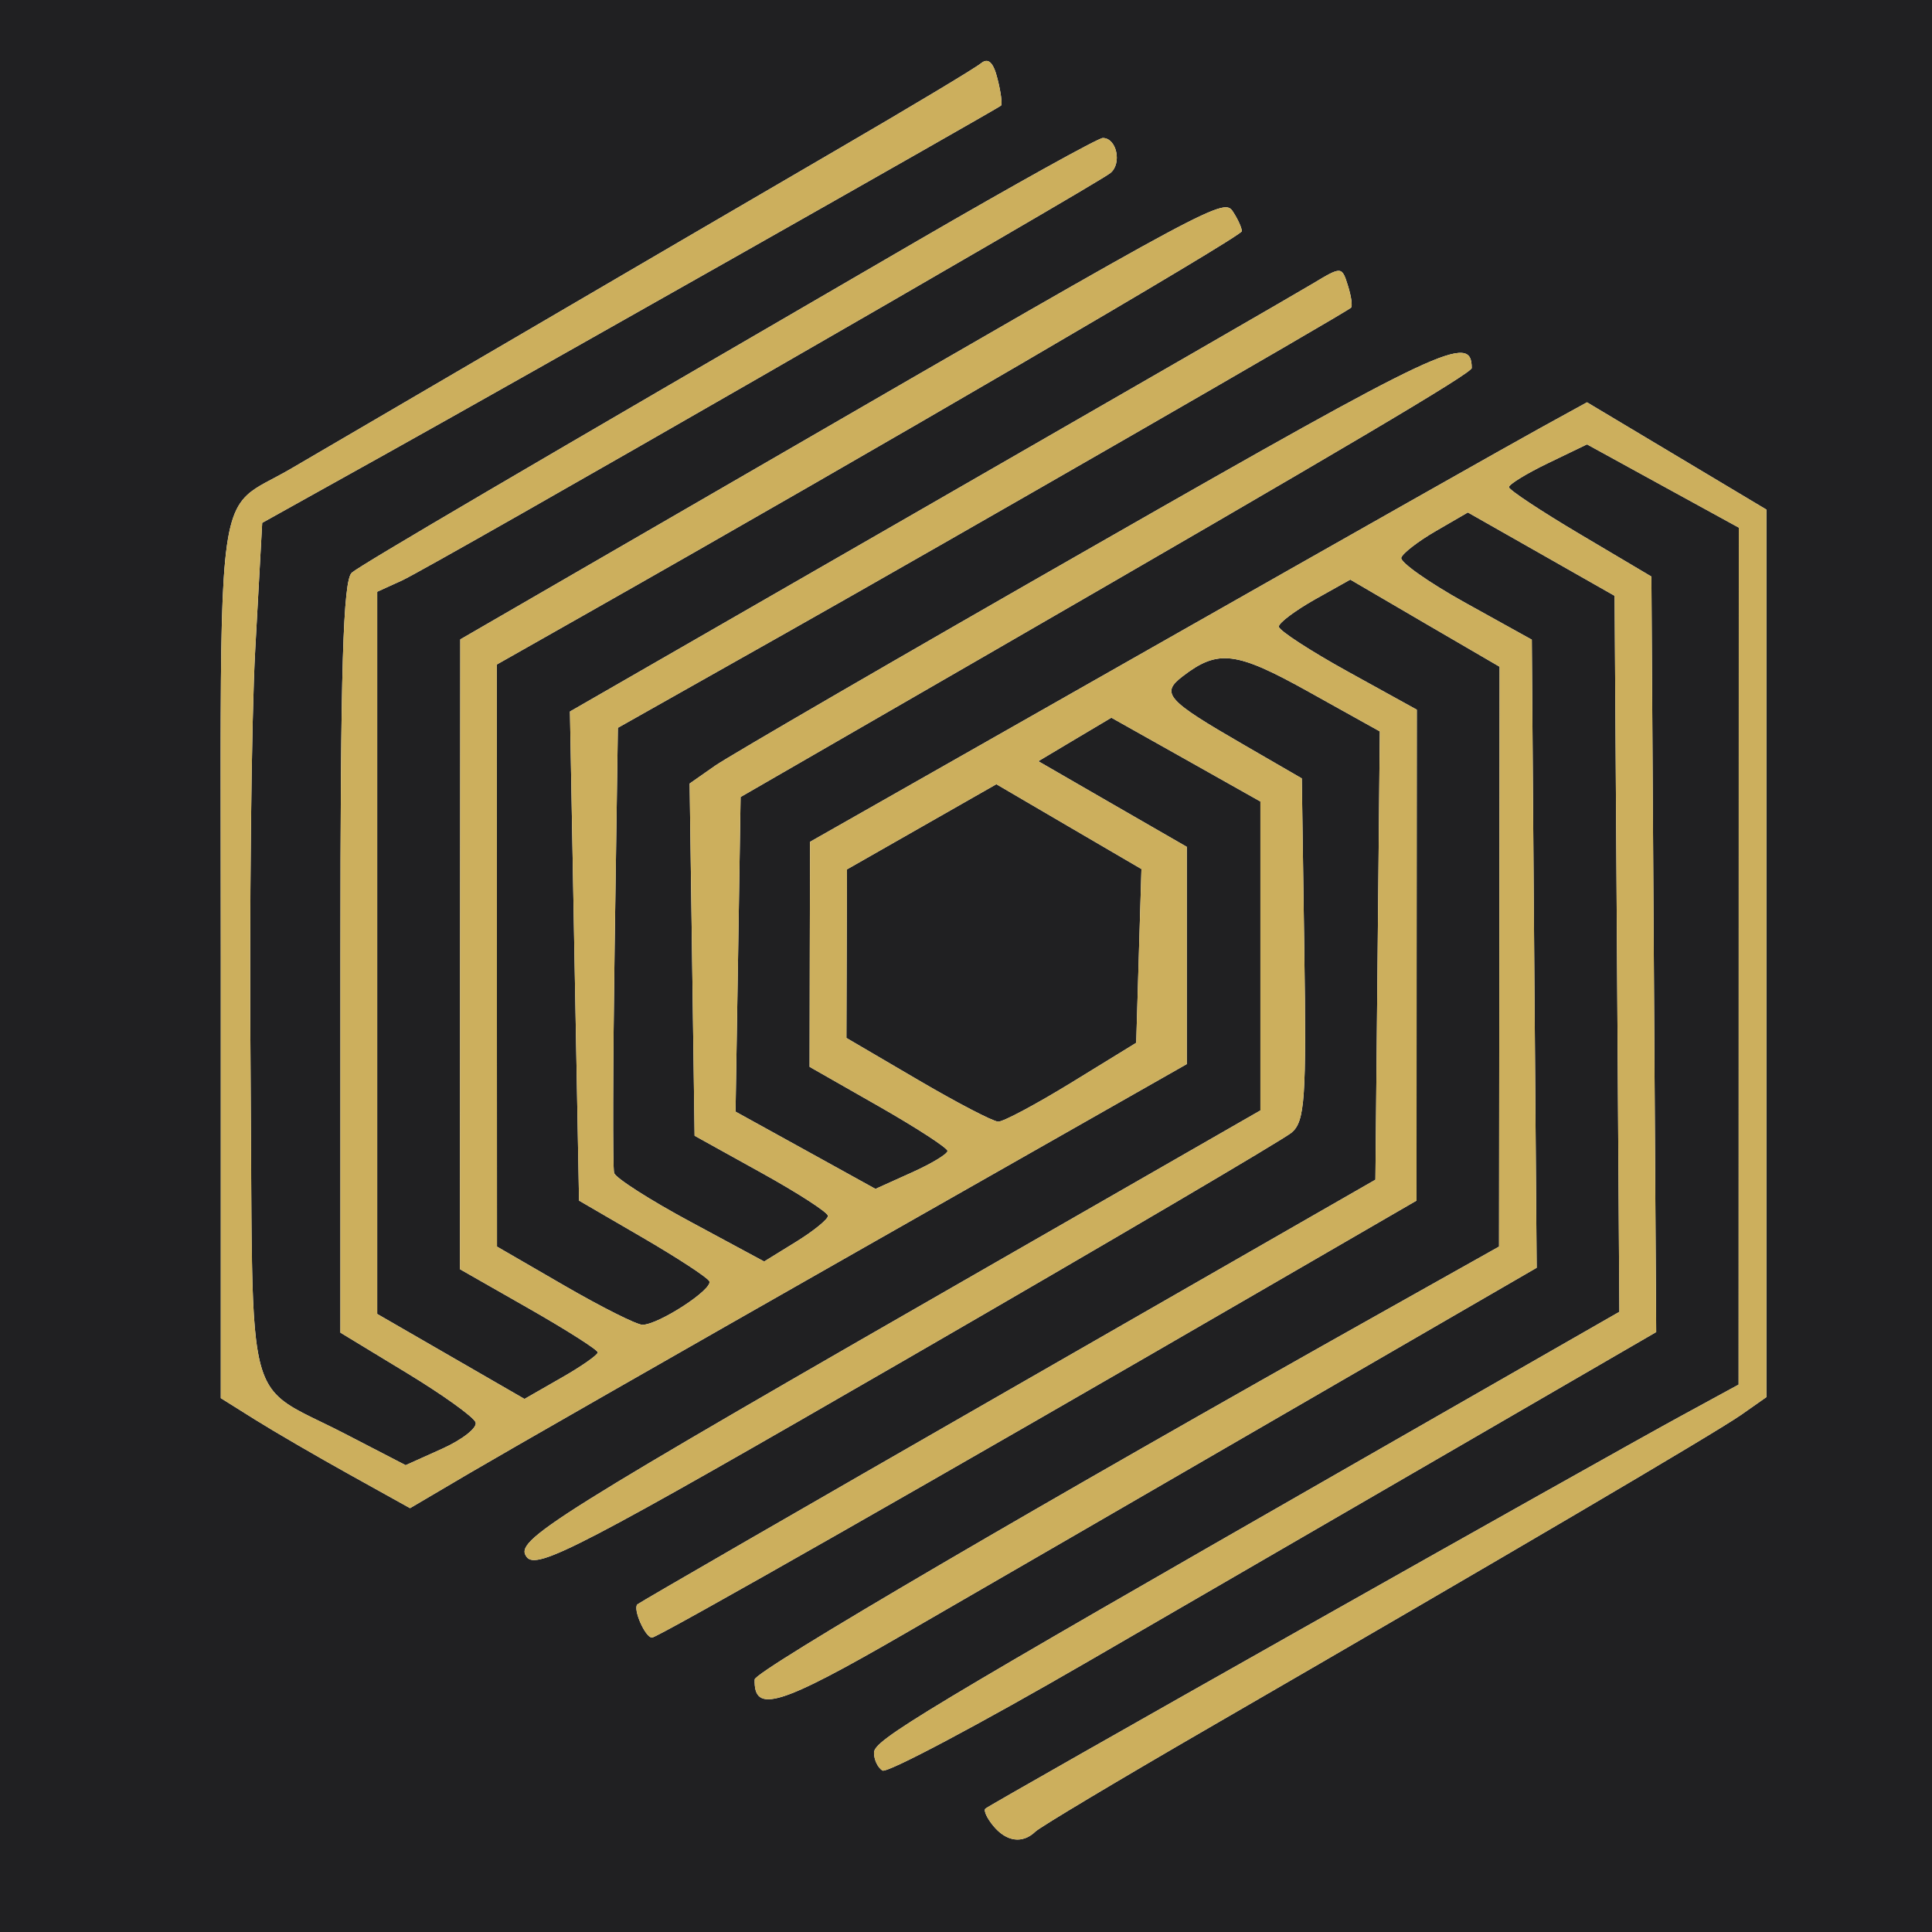
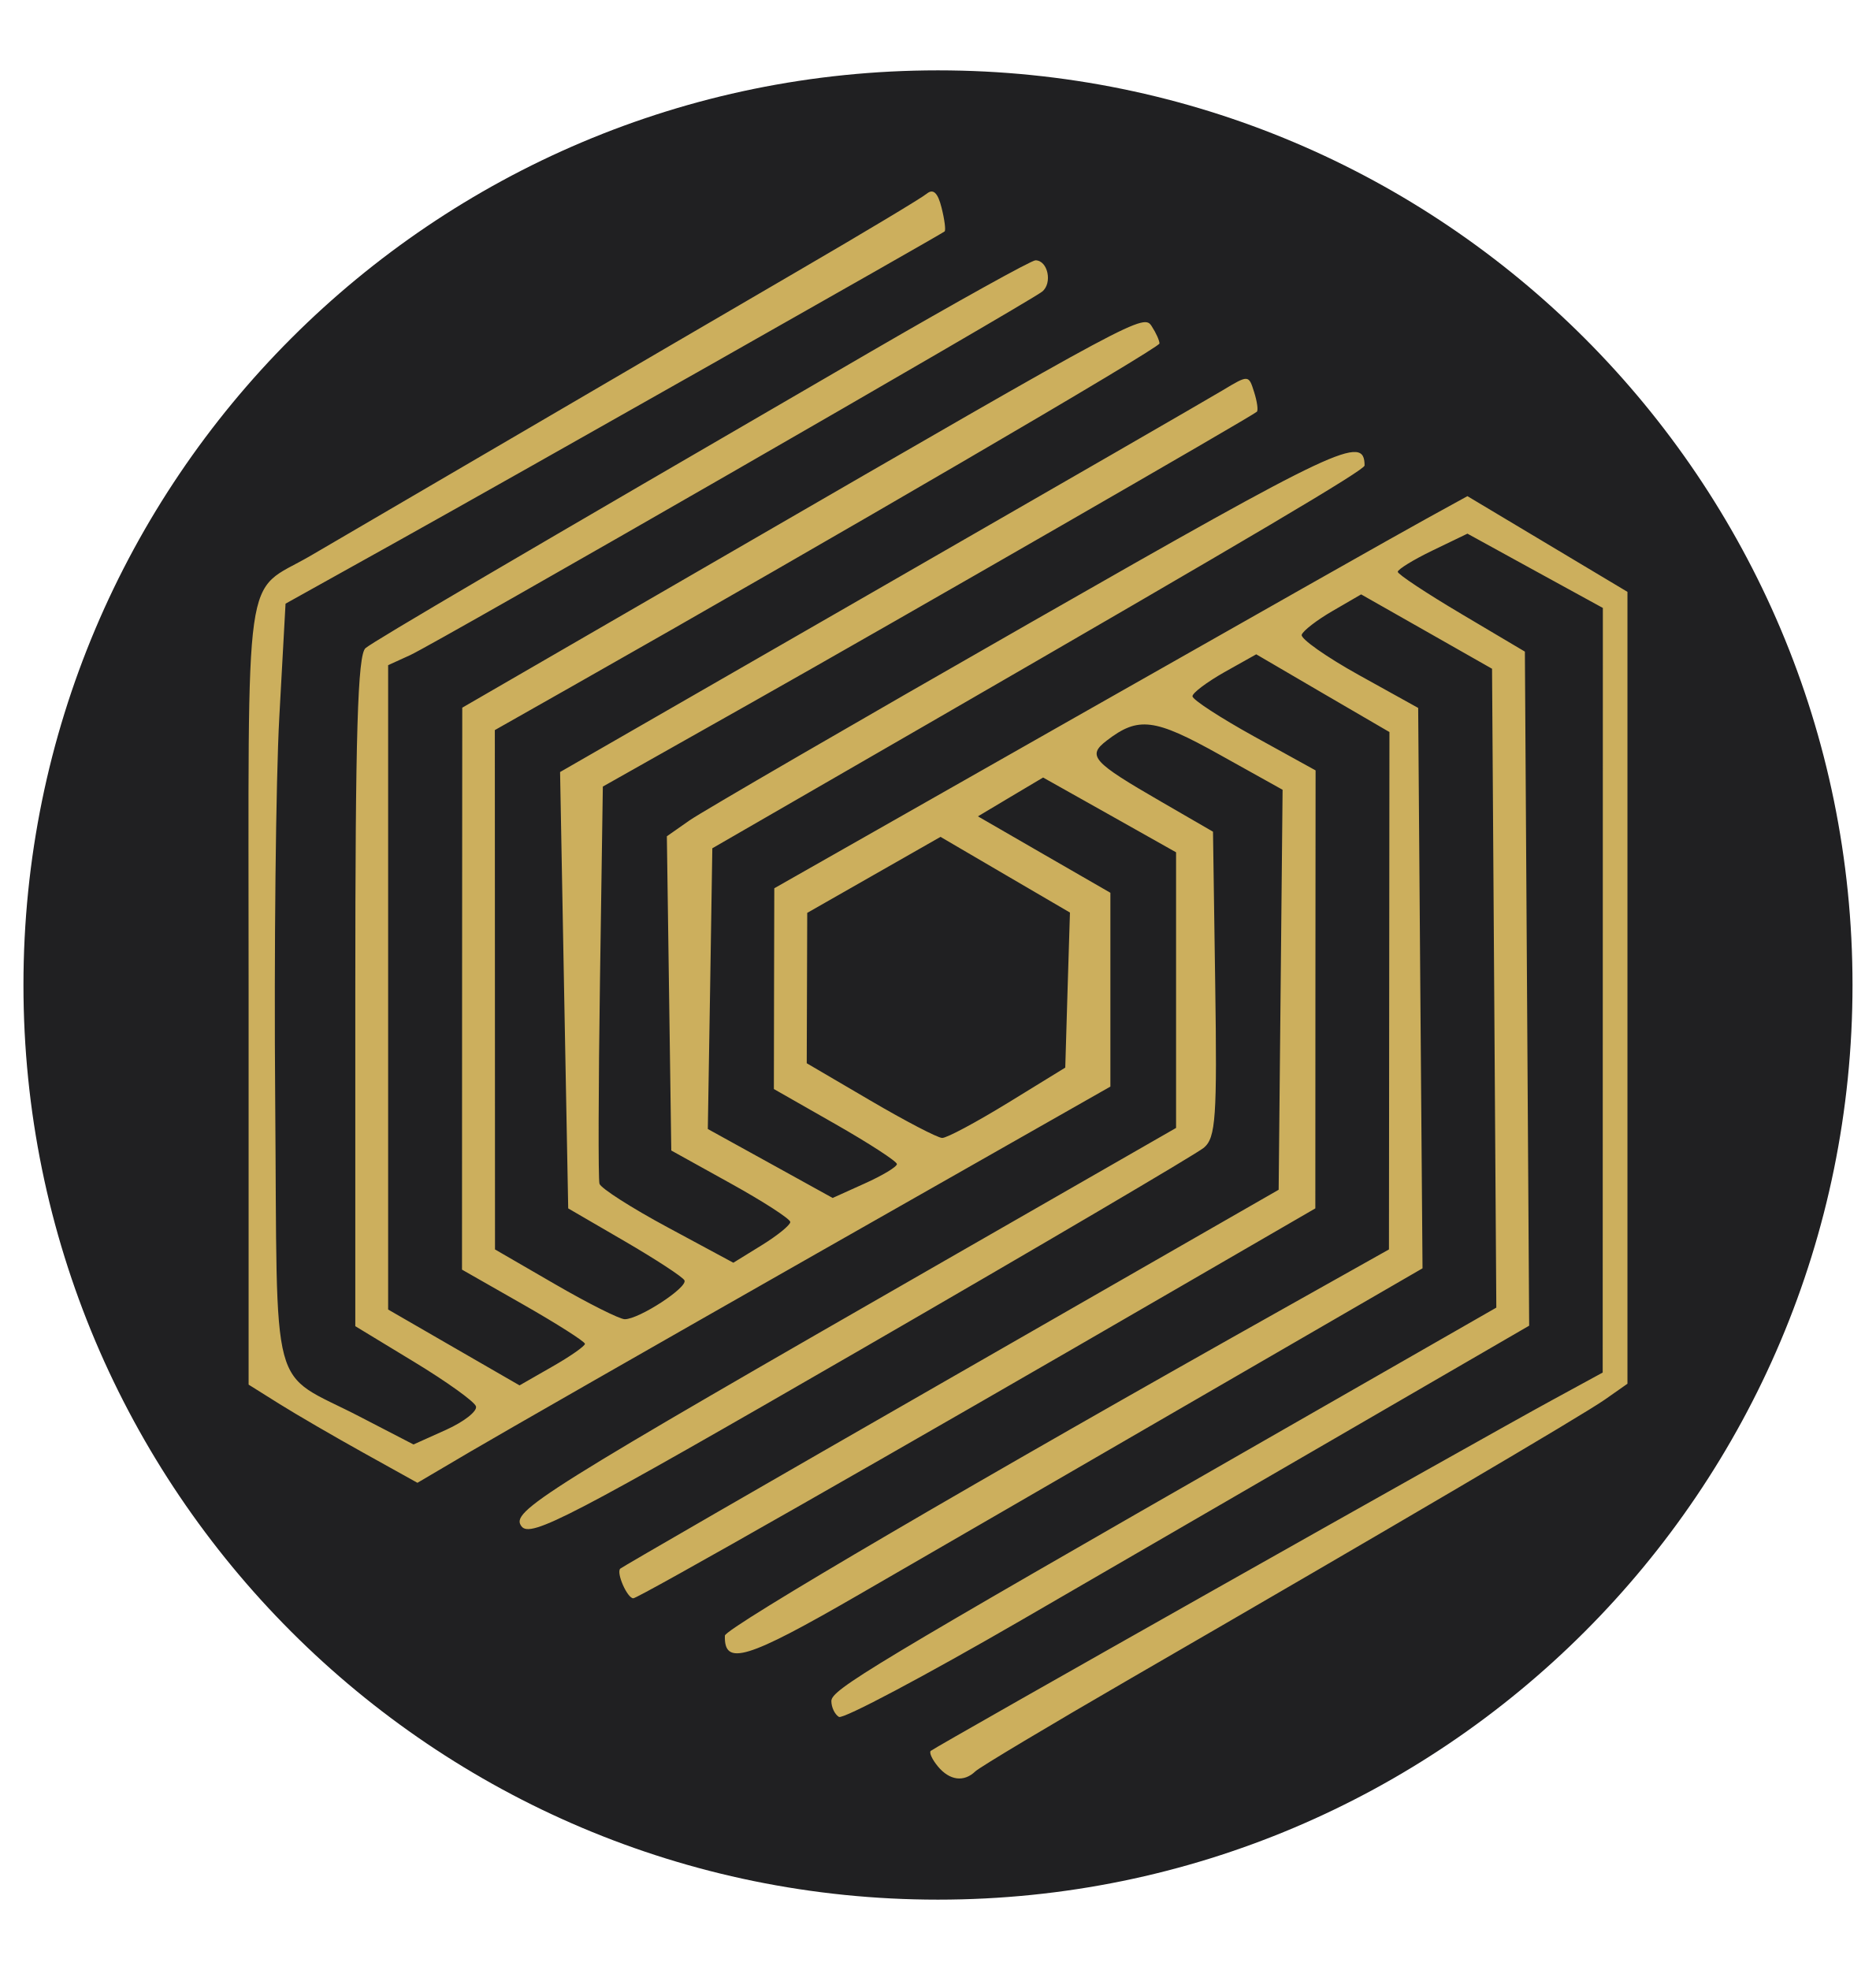
- <svg xmlns="http://www.w3.org/2000/svg" width="210" height="210" viewBox="0 0 210 210">
+ <svg xmlns="http://www.w3.org/2000/svg" width="200" height="210">
  <g>
-     <path d="M 0.00 0.00 L 210.00 0.00 L 210.00 210.00 L 0.00 210.00 ZM 107.98 198.48 C109.41,200.20 111.15,200.43 112.55,199.08 C113.07,198.58 121.60,193.48 131.50,187.75 C163.72,169.11 186.44,155.75 189.25,153.79 L 192.00 151.86 L 192.00 55.39 L 182.25 49.56 L 172.50 43.73 L 167.50 46.48 C164.75,47.98 145.75,58.73 125.27,70.36 L 88.05 91.50 L 88.02 103.73 L 88.00 115.96 L 95.49 120.23 C99.61,122.58 102.98,124.77 102.99,125.10 C103.00,125.43 101.24,126.49 99.08,127.46 L 95.16 129.23 L 87.56 125.03 L 79.95 120.83 L 80.23 103.73 L 80.50 86.63 L 106.94 71.37 C146.58,48.48 159.97,40.55 159.97,40.00 C159.96,36.19 156.88,37.64 119.39,59.07 C98.00,71.29 79.25,82.17 77.73,83.23 L 74.96 85.17 L 75.50 123.45 L 82.75 127.47 C86.74,129.68 90.00,131.79 90.00,132.16 C90.00,132.53 88.44,133.80 86.53,134.98 L 83.06 137.12 L 75.06 132.81 C70.65,130.44 66.92,128.05 66.75,127.50 C66.59,126.95 66.62,115.84 66.81,102.80 L 67.16 79.11 L 85.33 68.86 C103.30,58.72 146.18,34.04 146.84,33.45 C147.03,33.29 146.88,32.20 146.51,31.04 C145.85,28.94 145.83,28.94 142.67,30.84 C140.93,31.89 122.05,42.78 100.72,55.04 L 61.95 77.34 L 62.44 103.92 L 62.94 130.50 L 69.82 134.50 C73.60,136.70 76.88,138.84 77.10,139.26 C77.55,140.11 71.58,144.00 69.83,144.00 C69.21,144.00 65.40,142.09 61.36,139.75 L 54.02 135.50 L 54.00 72.23 L 63.25 66.99 C95.08,48.96 135.00,25.67 134.98,25.13 C134.98,24.78 134.57,23.86 134.07,23.09 C133.05,21.46 132.94,21.52 82.26,50.85 L 50.03 69.50 L 50.01 103.73 L 50.00 137.96 L 57.49 142.23 C61.61,144.58 64.98,146.73 64.98,147.00 C64.98,147.27 63.19,148.53 60.99,149.78 L 57.01 152.06 L 41.00 142.82 L 41.00 64.32 L 43.68 63.10 C46.90,61.63 118.99,20.17 120.69,18.81 C121.97,17.78 121.38,15.00 119.87,15.00 C119.37,15.00 110.31,20.03 99.73,26.17 C56.31,51.38 39.43,61.28 38.25,62.24 C37.29,63.01 37.00,72.61 37.00,104.05 L 37.00 144.85 L 44.18 149.21 C48.12,151.60 51.51,154.03 51.70,154.61 C51.90,155.19 50.26,156.48 48.07,157.47 L 44.09 159.26 L 37.56 155.88 C33.83,153.95 31.47,153.14 29.97,151.52 C27.41,148.76 27.38,143.63 27.29,126.41 C27.28,123.66 27.26,120.61 27.24,117.21 C27.09,99.22 27.32,78.27 27.74,70.66 L 28.50 56.83 L 42.00 49.31 C56.19,41.40 108.29,11.90 108.80,11.48 C108.96,11.35 108.80,10.05 108.43,8.59 C107.98,6.77 107.42,6.24 106.63,6.88 C106.01,7.40 98.97,11.62 91.00,16.26 C83.03,20.90 67.28,30.10 56.00,36.70 C44.72,43.29 33.70,49.74 31.50,51.02 C29.46,52.20 27.97,52.78 26.88,53.79 C23.95,56.51 23.95,62.41 23.99,92.11 C24.00,95.75 24.00,99.75 24.00,104.14 L 24.00 151.97 L 27.75 154.32 C29.81,155.61 34.44,158.30 38.04,160.30 L 44.57 163.93 L 51.04 160.12 C54.59,158.03 73.59,147.16 93.25,135.98 L 129.00 115.66 L 129.00 92.05 L 120.93 87.40 L 112.86 82.74 L 116.83 80.37 L 120.80 78.01 L 128.90 82.56 L 137.00 87.12 L 137.00 120.70 L 110.25 136.05 C59.18,165.35 55.86,167.43 57.25,169.24 C58.36,170.67 63.10,168.20 98.62,147.68 C120.68,134.93 139.48,123.87 140.39,123.11 C141.84,121.89 142.01,119.41 141.77,103.16 L 141.50 84.61 L 135.23 80.98 C126.77,76.09 126.13,75.37 128.55,73.51 C132.40,70.55 134.35,70.79 142.26,75.20 L 149.98 79.50 L 149.74 103.86 L 149.50 128.23 L 109.55 151.15 C87.58,163.75 69.46,174.21 69.28,174.39 C68.77,174.90 70.14,178.00 70.87,178.00 C71.49,178.00 101.96,160.65 137.73,139.91 L 153.97 130.50 L 153.98 103.82 L 154.00 77.14 L 146.50 73.00 C142.38,70.72 139.00,68.52 139.00,68.11 C139.00,67.70 140.75,66.39 142.88,65.18 L 146.77 63.00 L 154.88 67.74 L 163.00 72.47 L 162.94 135.50 L 150.72 142.36 C113.06,163.49 82.06,181.63 82.03,182.55 C81.92,186.30 84.68,185.46 98.33,177.57 C106.12,173.07 124.77,162.28 139.76,153.59 L 167.03 137.80 L 166.76 103.67 L 166.50 69.53 L 159.27 65.52 C155.29,63.31 152.16,61.10 152.31,60.62 C152.46,60.14 154.15,58.83 156.07,57.72 L 159.55 55.70 L 167.53 60.23 L 175.50 64.76 L 175.76 103.68 L 176.02 142.59 L 148.26 158.49 C99.68,186.31 95.00,189.13 95.00,190.52 C95.00,191.27 95.41,192.14 95.92,192.45 C96.42,192.76 106.43,187.45 118.17,180.65 C129.90,173.85 148.62,163.00 159.76,156.54 L 180.02 144.79 L 179.76 103.73 L 179.50 62.67 L 171.76 58.08 C167.51,55.56 164.02,53.25 164.01,52.95 C164.01,52.65 165.91,51.48 168.25,50.35 L 172.50 48.30 L 189.00 57.35 L 188.99 103.93 L 188.98 150.50 L 182.74 153.90 C174.10,158.60 107.59,196.14 107.11,196.59 C106.89,196.79 107.28,197.64 107.98,198.48 ZM 116.50 117.65 C112.65,120.01 109.05,121.94 108.50,121.92 C107.95,121.91 104.01,119.86 99.75,117.36 L 92.00 112.82 L 92.06 94.50 L 100.18 89.87 L 108.30 85.24 L 116.18 89.85 L 124.07 94.46 L 123.50 113.35 Z" fill="rgb(32,32,34)" />
-     <path d="M 107.98 198.48 C107.28,197.64 106.89,196.79 107.11,196.59 C107.59,196.14 174.10,158.60 182.74,153.90 L 188.98 150.50 L 188.99 103.93 L 189.00 57.35 L 180.75 52.83 L 172.50 48.30 L 168.25 50.35 C165.91,51.48 164.01,52.65 164.01,52.95 C164.02,53.25 167.51,55.56 171.76,58.08 L 179.50 62.67 L 179.76 103.73 L 180.02 144.79 L 159.76 156.54 C148.62,163.00 129.90,173.85 118.17,180.65 C106.43,187.45 96.42,192.76 95.92,192.45 C95.41,192.14 95.00,191.27 95.00,190.52 C95.00,189.13 99.68,186.31 148.26,158.49 L 176.02 142.59 L 175.76 103.68 L 175.50 64.76 L 167.53 60.23 L 159.55 55.70 L 156.07 57.72 C154.15,58.83 152.46,60.14 152.31,60.62 C152.16,61.10 155.29,63.31 159.27,65.52 L 166.50 69.53 L 166.76 103.67 L 167.03 137.80 L 139.76 153.59 C124.77,162.28 106.12,173.07 98.33,177.57 C84.68,185.46 81.92,186.30 82.03,182.55 C82.06,181.63 113.06,163.49 150.72,142.36 L 162.94 135.50 L 162.97 103.99 L 163.00 72.47 L 154.88 67.74 L 146.77 63.00 L 142.88 65.18 C140.75,66.39 139.00,67.70 139.00,68.11 C139.00,68.52 142.38,70.72 146.50,73.00 L 154.00 77.14 L 153.98 103.82 L 153.97 130.50 L 137.73 139.91 C101.96,160.65 71.49,178.00 70.87,178.00 C70.14,178.00 68.77,174.90 69.28,174.39 C69.46,174.21 87.58,163.75 109.55,151.15 L 149.50 128.23 L 149.74 103.86 L 149.98 79.50 L 142.26 75.20 C134.35,70.79 132.40,70.55 128.55,73.51 C126.13,75.37 126.77,76.09 135.23,80.98 L 141.50 84.61 L 141.77 103.16 C142.01,119.41 141.84,121.89 140.39,123.11 C139.48,123.87 120.68,134.93 98.62,147.68 C63.10,168.20 58.36,170.67 57.25,169.24 C55.86,167.43 59.18,165.35 110.25,136.05 L 137.00 120.70 L 137.00 103.91 L 137.00 87.12 L 128.90 82.56 L 120.80 78.01 L 116.83 80.37 L 112.86 82.74 L 120.93 87.40 L 129.00 92.05 L 129.00 103.86 L 129.00 115.66 L 93.25 135.98 C73.59,147.16 54.59,158.03 51.04,160.12 L 44.57 163.93 L 38.04 160.30 C34.44,158.30 29.81,155.61 27.75,154.32 L 24.00 151.97 L 24.00 104.14 C24.00,50.63 23.27,55.80 31.50,51.02 C33.70,49.74 44.72,43.29 56.00,36.70 C67.28,30.10 83.03,20.90 91.00,16.26 C98.97,11.62 106.01,7.40 106.63,6.88 C107.42,6.24 107.98,6.77 108.43,8.59 C108.80,10.05 108.96,11.35 108.80,11.48 C108.29,11.90 56.19,41.40 42.00,49.31 L 28.50 56.83 L 27.74 70.66 C27.32,78.27 27.09,99.22 27.24,117.21 C27.54,154.37 26.39,150.09 37.56,155.88 L 44.09 159.26 L 48.07 157.47 C50.26,156.48 51.90,155.19 51.70,154.61 C51.51,154.03 48.12,151.60 44.18,149.21 L 37.00 144.85 L 37.00 104.05 C37.00,72.61 37.29,63.01 38.25,62.24 C39.43,61.28 56.31,51.38 99.73,26.17 C110.31,20.03 119.37,15.00 119.87,15.00 C121.38,15.00 121.97,17.78 120.69,18.81 C118.99,20.17 46.90,61.63 43.68,63.10 L 41.00 64.32 L 41.00 103.57 L 41.00 142.82 L 49.00 147.44 L 57.01 152.06 L 60.99 149.78 C63.19,148.53 64.98,147.27 64.98,147.00 C64.98,146.73 61.61,144.58 57.49,142.23 L 50.00 137.96 L 50.01 103.73 L 50.03 69.50 L 82.26 50.85 C132.94,21.52 133.05,21.46 134.07,23.09 C134.57,23.86 134.98,24.78 134.98,25.13 C135.00,25.67 95.08,48.96 63.25,66.99 L 54.00 72.23 L 54.01 103.86 L 54.02 135.50 L 61.36 139.75 C65.40,142.09 69.21,144.00 69.83,144.00 C71.58,144.00 77.55,140.11 77.10,139.26 C76.88,138.84 73.60,136.70 69.82,134.50 L 62.94 130.50 L 62.44 103.92 L 61.95 77.34 L 100.72 55.04 C122.05,42.78 140.93,31.89 142.67,30.84 C145.83,28.94 145.85,28.94 146.51,31.04 C146.88,32.20 147.03,33.29 146.84,33.45 C146.18,34.04 103.30,58.72 85.33,68.86 L 67.16 79.11 L 66.81 102.80 C66.62,115.84 66.59,126.95 66.75,127.50 C66.92,128.05 70.65,130.44 75.06,132.81 L 83.06 137.12 L 86.53 134.98 C88.44,133.80 90.00,132.53 90.00,132.16 C90.00,131.79 86.74,129.68 82.75,127.47 L 75.50 123.45 L 75.23 104.31 L 74.96 85.17 L 77.73 83.23 C79.25,82.17 98.00,71.29 119.39,59.07 C156.88,37.64 159.96,36.19 159.97,40.00 C159.97,40.55 146.58,48.48 106.94,71.37 L 80.50 86.63 L 80.23 103.73 L 79.95 120.83 L 87.56 125.03 L 95.16 129.23 L 99.08 127.46 C101.24,126.49 103.00,125.43 102.99,125.10 C102.98,124.77 99.61,122.58 95.49,120.23 L 88.00 115.96 L 88.02 103.73 L 88.05 91.50 L 125.27 70.36 C145.75,58.73 164.75,47.98 167.50,46.48 L 172.50 43.73 L 182.25 49.56 L 192.00 55.39 L 192.00 103.63 L 192.00 151.86 L 189.25 153.79 C186.44,155.75 163.72,169.11 131.50,187.75 C121.60,193.48 113.07,198.58 112.55,199.08 C111.15,200.43 109.41,200.20 107.98,198.48 ZM 116.50 117.65 L 123.50 113.35 L 123.78 103.90 L 124.07 94.46 L 116.18 89.85 L 108.30 85.24 L 100.18 89.87 L 92.06 94.50 L 92.03 103.66 L 92.00 112.82 L 99.75 117.36 C104.01,119.86 107.95,121.91 108.50,121.92 C109.05,121.94 112.65,120.01 116.50,117.65 Z" fill="rgb(204,175,93)" />
+     <ellipse stroke="null" ry="97.5" rx="97.5" id="svg_1" cy="105" cx="100" fill="rgb(32,32,34)" />
+     <path stroke="null" d="m99.99,188.296c-0.613,-0.735 -0.954,-1.479 -0.761,-1.654c0.42,-0.394 58.617,-33.242 66.177,-37.354l5.46,-2.975l0.009,-40.749l0.009,-40.758l-7.219,-3.955l-7.219,-3.964l-3.719,1.794c-2.048,0.989 -3.71,2.013 -3.71,2.275c0.009,0.263 3.063,2.284 6.781,4.489l6.773,4.016l0.228,35.928l0.228,35.928l-17.728,10.281c-9.748,5.653 -26.128,15.146 -36.392,21.097c-10.273,5.95 -19.032,10.596 -19.469,10.325c-0.446,-0.271 -0.805,-1.033 -0.805,-1.689c0,-1.216 4.095,-3.684 46.603,-28.027l24.29,-13.913l-0.228,-34.047l-0.228,-34.055l-6.974,-3.964l-6.983,-3.964l-3.045,1.768c-1.68,0.971 -3.159,2.118 -3.29,2.538c-0.131,0.42 2.608,2.354 6.09,4.288l6.326,3.509l0.228,29.873l0.236,29.864l-23.862,13.816c-13.116,7.604 -29.435,17.045 -36.252,20.983c-11.944,6.904 -14.359,7.639 -14.263,4.358c0.026,-0.805 27.152,-16.678 60.105,-35.167l10.693,-6.003l0.026,-27.572l0.026,-27.58l-7.105,-4.139l-7.096,-4.148l-3.404,1.908c-1.864,1.059 -3.395,2.205 -3.395,2.564c0,0.359 2.958,2.284 6.563,4.279l6.563,3.623l-0.018,23.345l-0.009,23.345l-14.21,8.234c-31.299,18.148 -57.961,33.329 -58.503,33.329c-0.639,0 -1.838,-2.713 -1.391,-3.159c0.158,-0.158 16.013,-9.31 35.237,-20.335l34.957,-20.055l0.21,-21.324l0.21,-21.315l-6.755,-3.763c-6.921,-3.859 -8.628,-4.069 -11.996,-1.479c-2.118,1.628 -1.558,2.258 5.845,6.536l5.486,3.176l0.236,16.231c0.21,14.219 0.061,16.389 -1.208,17.456c-0.796,0.665 -17.246,10.343 -36.549,21.499c-31.08,17.955 -35.228,20.117 -36.199,18.865c-1.216,-1.584 1.689,-3.404 46.376,-29.042l23.407,-13.431l0,-14.691l0,-14.691l-7.088,-3.99l-7.088,-3.981l-3.474,2.065l-3.474,2.074l7.061,4.078l7.061,4.069l0,10.334l0,10.325l-31.282,17.78c-17.203,9.783 -33.828,19.294 -36.934,21.123l-5.661,3.334l-5.714,-3.176c-3.15,-1.75 -7.201,-4.104 -9.004,-5.233l-3.281,-2.056l0,-41.852c0,-46.822 -0.639,-42.298 6.563,-46.481c1.925,-1.12 11.568,-6.764 21.438,-12.53c9.87,-5.775 23.652,-13.825 30.625,-17.885c6.974,-4.06 13.134,-7.753 13.676,-8.208c0.691,-0.56 1.181,-0.096 1.575,1.496c0.324,1.278 0.464,2.415 0.324,2.529c-0.446,0.368 -46.034,26.18 -58.451,33.102l-11.813,6.58l-0.665,12.101c-0.368,6.659 -0.569,24.99 -0.438,40.732c0.263,32.515 -0.744,28.77 9.03,33.837l5.714,2.958l3.483,-1.566c1.916,-0.866 3.351,-1.995 3.176,-2.503c-0.166,-0.508 -3.133,-2.634 -6.58,-4.725l-6.283,-3.815l0,-35.7c0,-27.51 0.254,-35.911 1.094,-36.584c1.033,-0.84 15.803,-9.503 53.796,-31.562c9.258,-5.373 17.185,-9.774 17.623,-9.774c1.321,0 1.838,2.433 0.718,3.334c-1.488,1.19 -64.567,37.468 -67.385,38.754l-2.345,1.068l0,34.344l0,34.344l7,4.043l7.009,4.043l3.483,-1.995c1.925,-1.094 3.491,-2.196 3.491,-2.433c0,-0.236 -2.949,-2.118 -6.554,-4.174l-6.554,-3.736l0.009,-29.952l0.018,-29.952l28.202,-16.319c44.346,-25.664 44.442,-25.717 45.334,-24.29c0.438,0.674 0.796,1.479 0.796,1.785c0.018,0.473 -34.913,20.852 -62.765,36.628l-8.094,4.585l0.009,27.677l0.009,27.685l6.423,3.719c3.535,2.048 6.869,3.719 7.411,3.719c1.531,0 6.755,-3.404 6.361,-4.148c-0.193,-0.368 -3.063,-2.24 -6.37,-4.165l-6.02,-3.5l-0.438,-23.258l-0.429,-23.258l33.924,-19.513c18.664,-10.728 35.184,-20.257 36.707,-21.175c2.765,-1.663 2.783,-1.663 3.36,0.175c0.324,1.015 0.455,1.969 0.289,2.109c-0.578,0.516 -38.098,22.112 -53.822,30.984l-15.899,8.969l-0.306,20.729c-0.166,11.41 -0.193,21.132 -0.052,21.613c0.149,0.481 3.413,2.573 7.271,4.646l7,3.771l3.036,-1.873c1.671,-1.033 3.036,-2.144 3.036,-2.468c0,-0.324 -2.853,-2.17 -6.344,-4.104l-6.344,-3.518l-0.236,-16.748l-0.236,-16.748l2.424,-1.698c1.33,-0.928 17.736,-10.448 36.453,-21.14c32.804,-18.752 35.499,-20.02 35.508,-16.686c0,0.481 -11.716,7.42 -46.402,27.449l-23.135,13.353l-0.236,14.963l-0.245,14.963l6.659,3.675l6.65,3.675l3.43,-1.549c1.89,-0.849 3.43,-1.776 3.421,-2.065c-0.009,-0.289 -2.958,-2.205 -6.563,-4.261l-6.554,-3.736l0.018,-10.701l0.026,-10.701l32.568,-18.498c17.92,-10.176 34.545,-19.583 36.952,-20.895l4.375,-2.406l8.531,5.101l8.531,5.101l0,42.211l0,42.202l-2.406,1.689c-2.459,1.715 -22.339,13.405 -50.532,29.715c-8.663,5.014 -16.126,9.476 -16.581,9.914c-1.225,1.181 -2.748,0.98 -3.999,-0.525zm7.455,-70.727l6.125,-3.763l0.245,-8.269l0.254,-8.26l-6.904,-4.034l-6.895,-4.034l-7.105,4.051l-7.105,4.051l-0.026,8.015l-0.026,8.015l6.781,3.973c3.728,2.188 7.175,3.981 7.656,3.99c0.481,0.018 3.631,-1.671 7,-3.736z" fill="rgb(204,175,93)" id="svg_3" />
  </g>
</svg>
